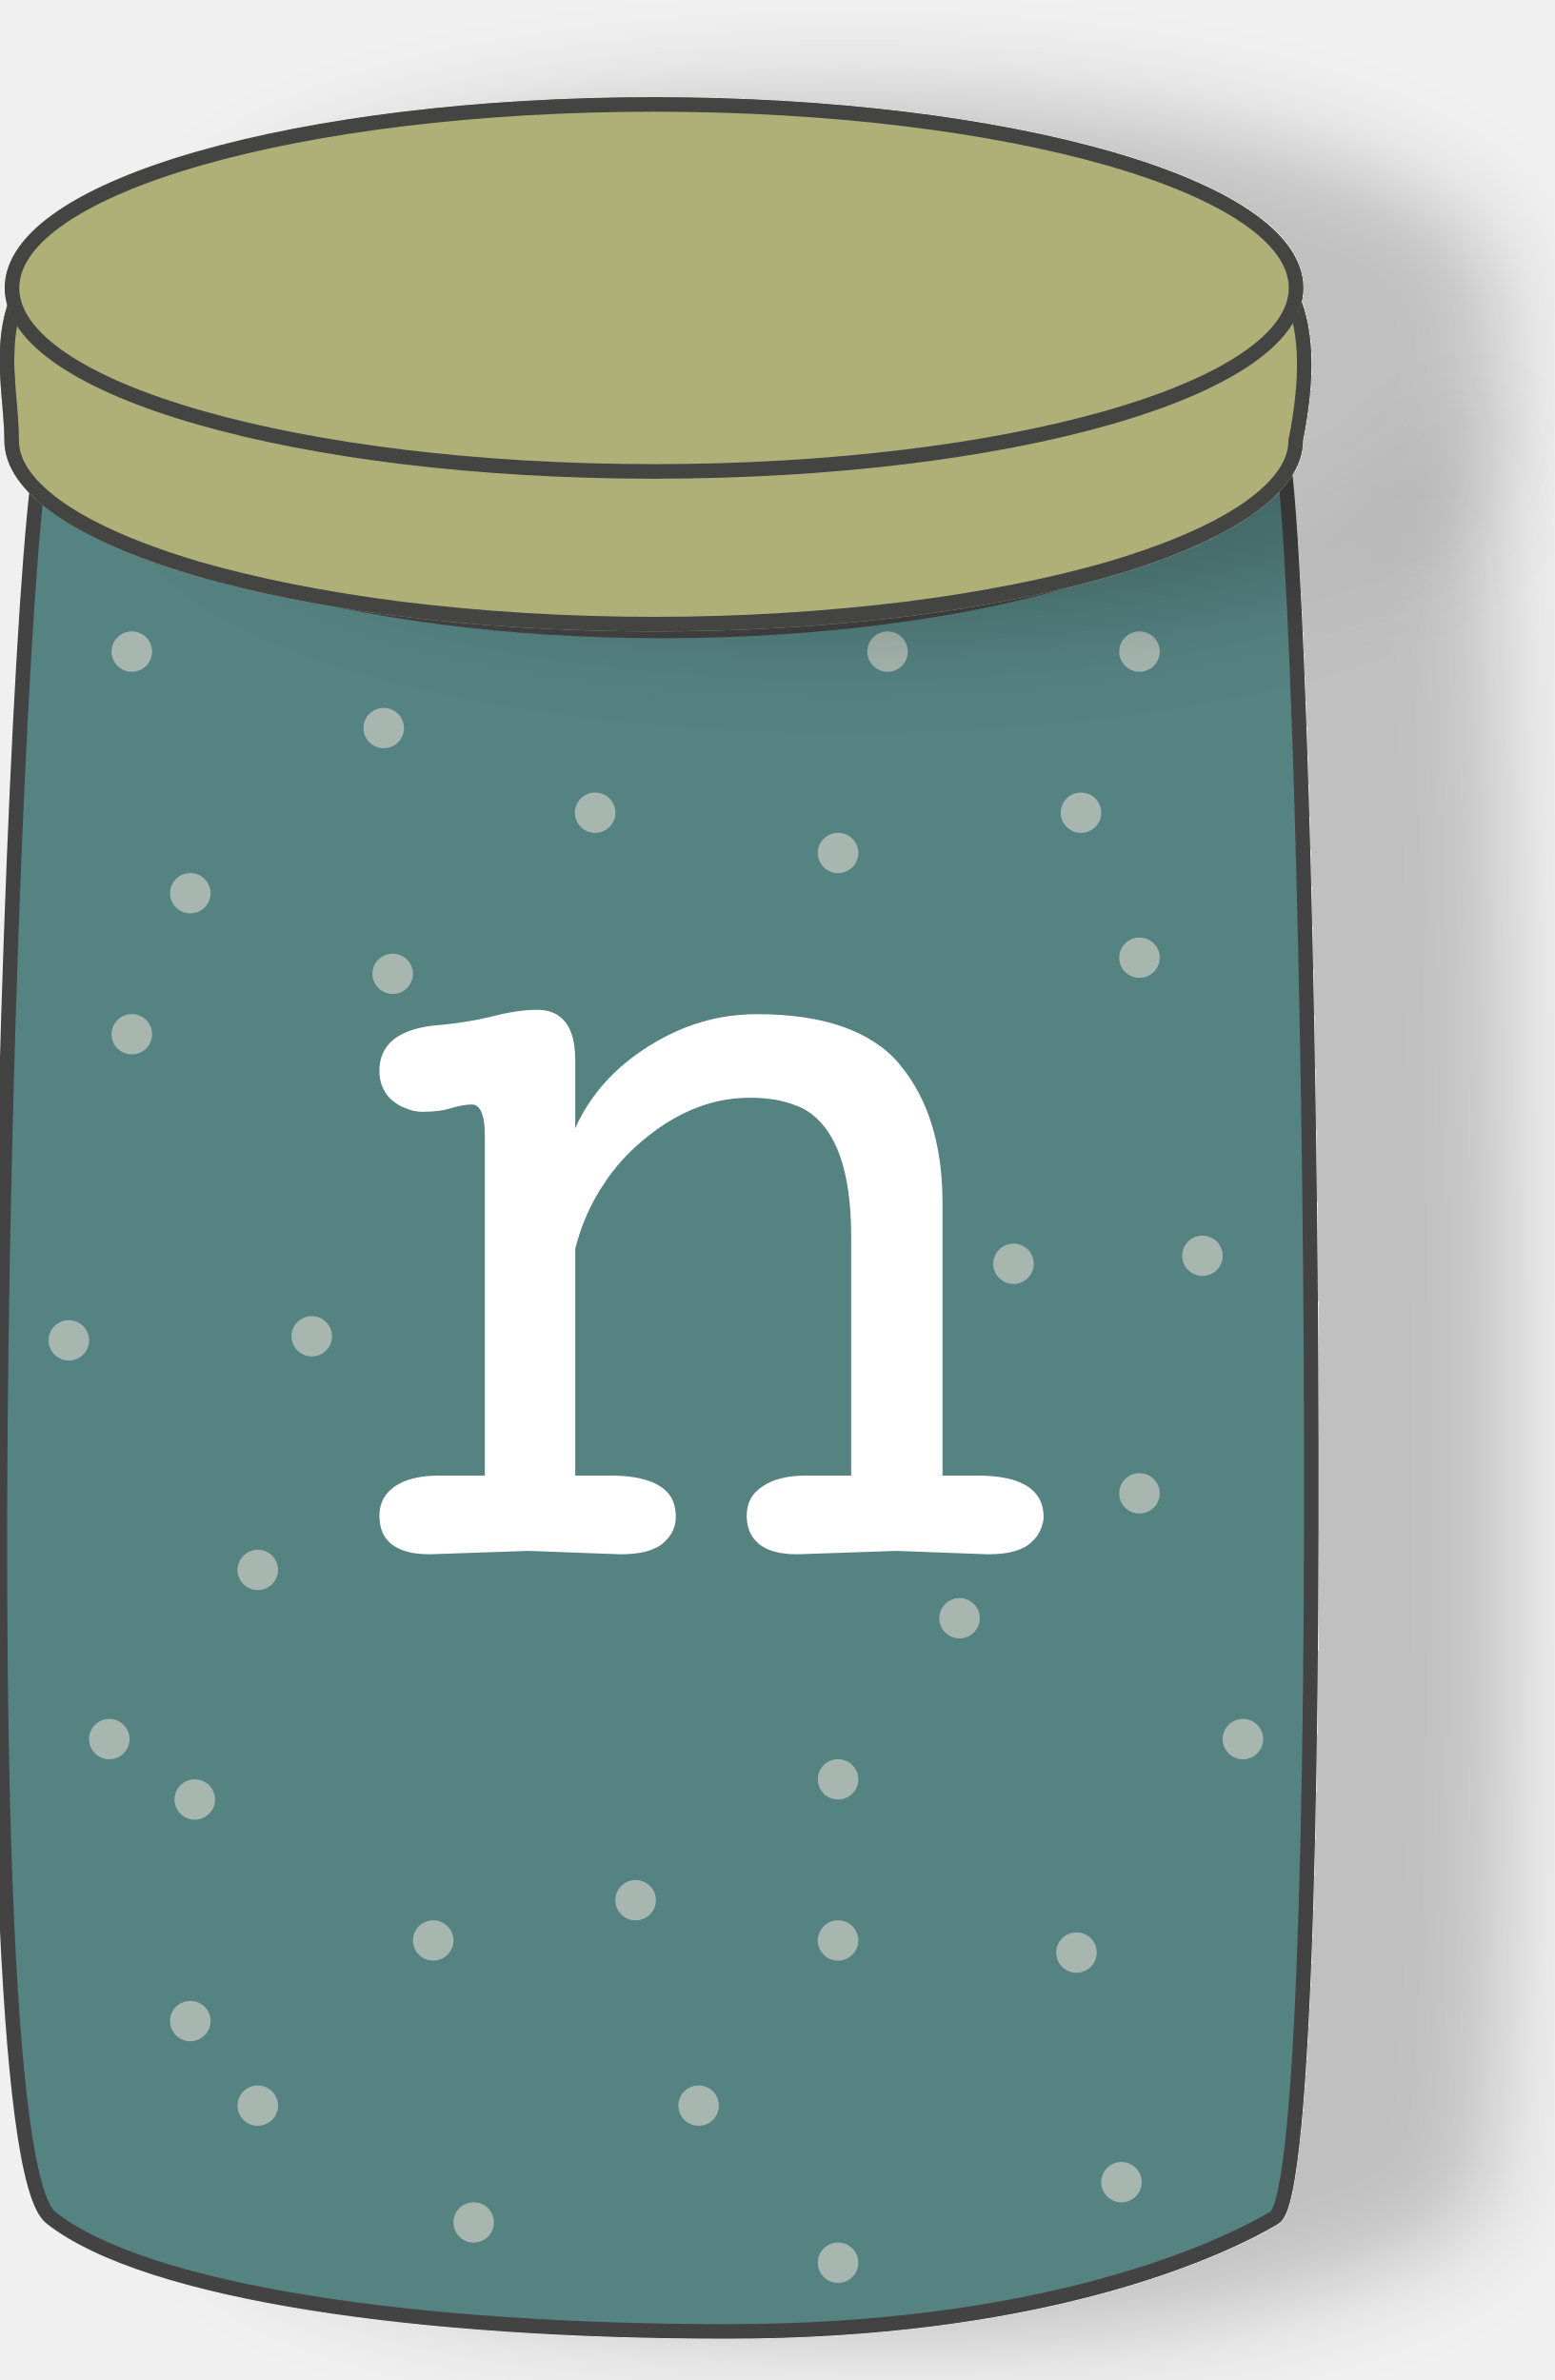
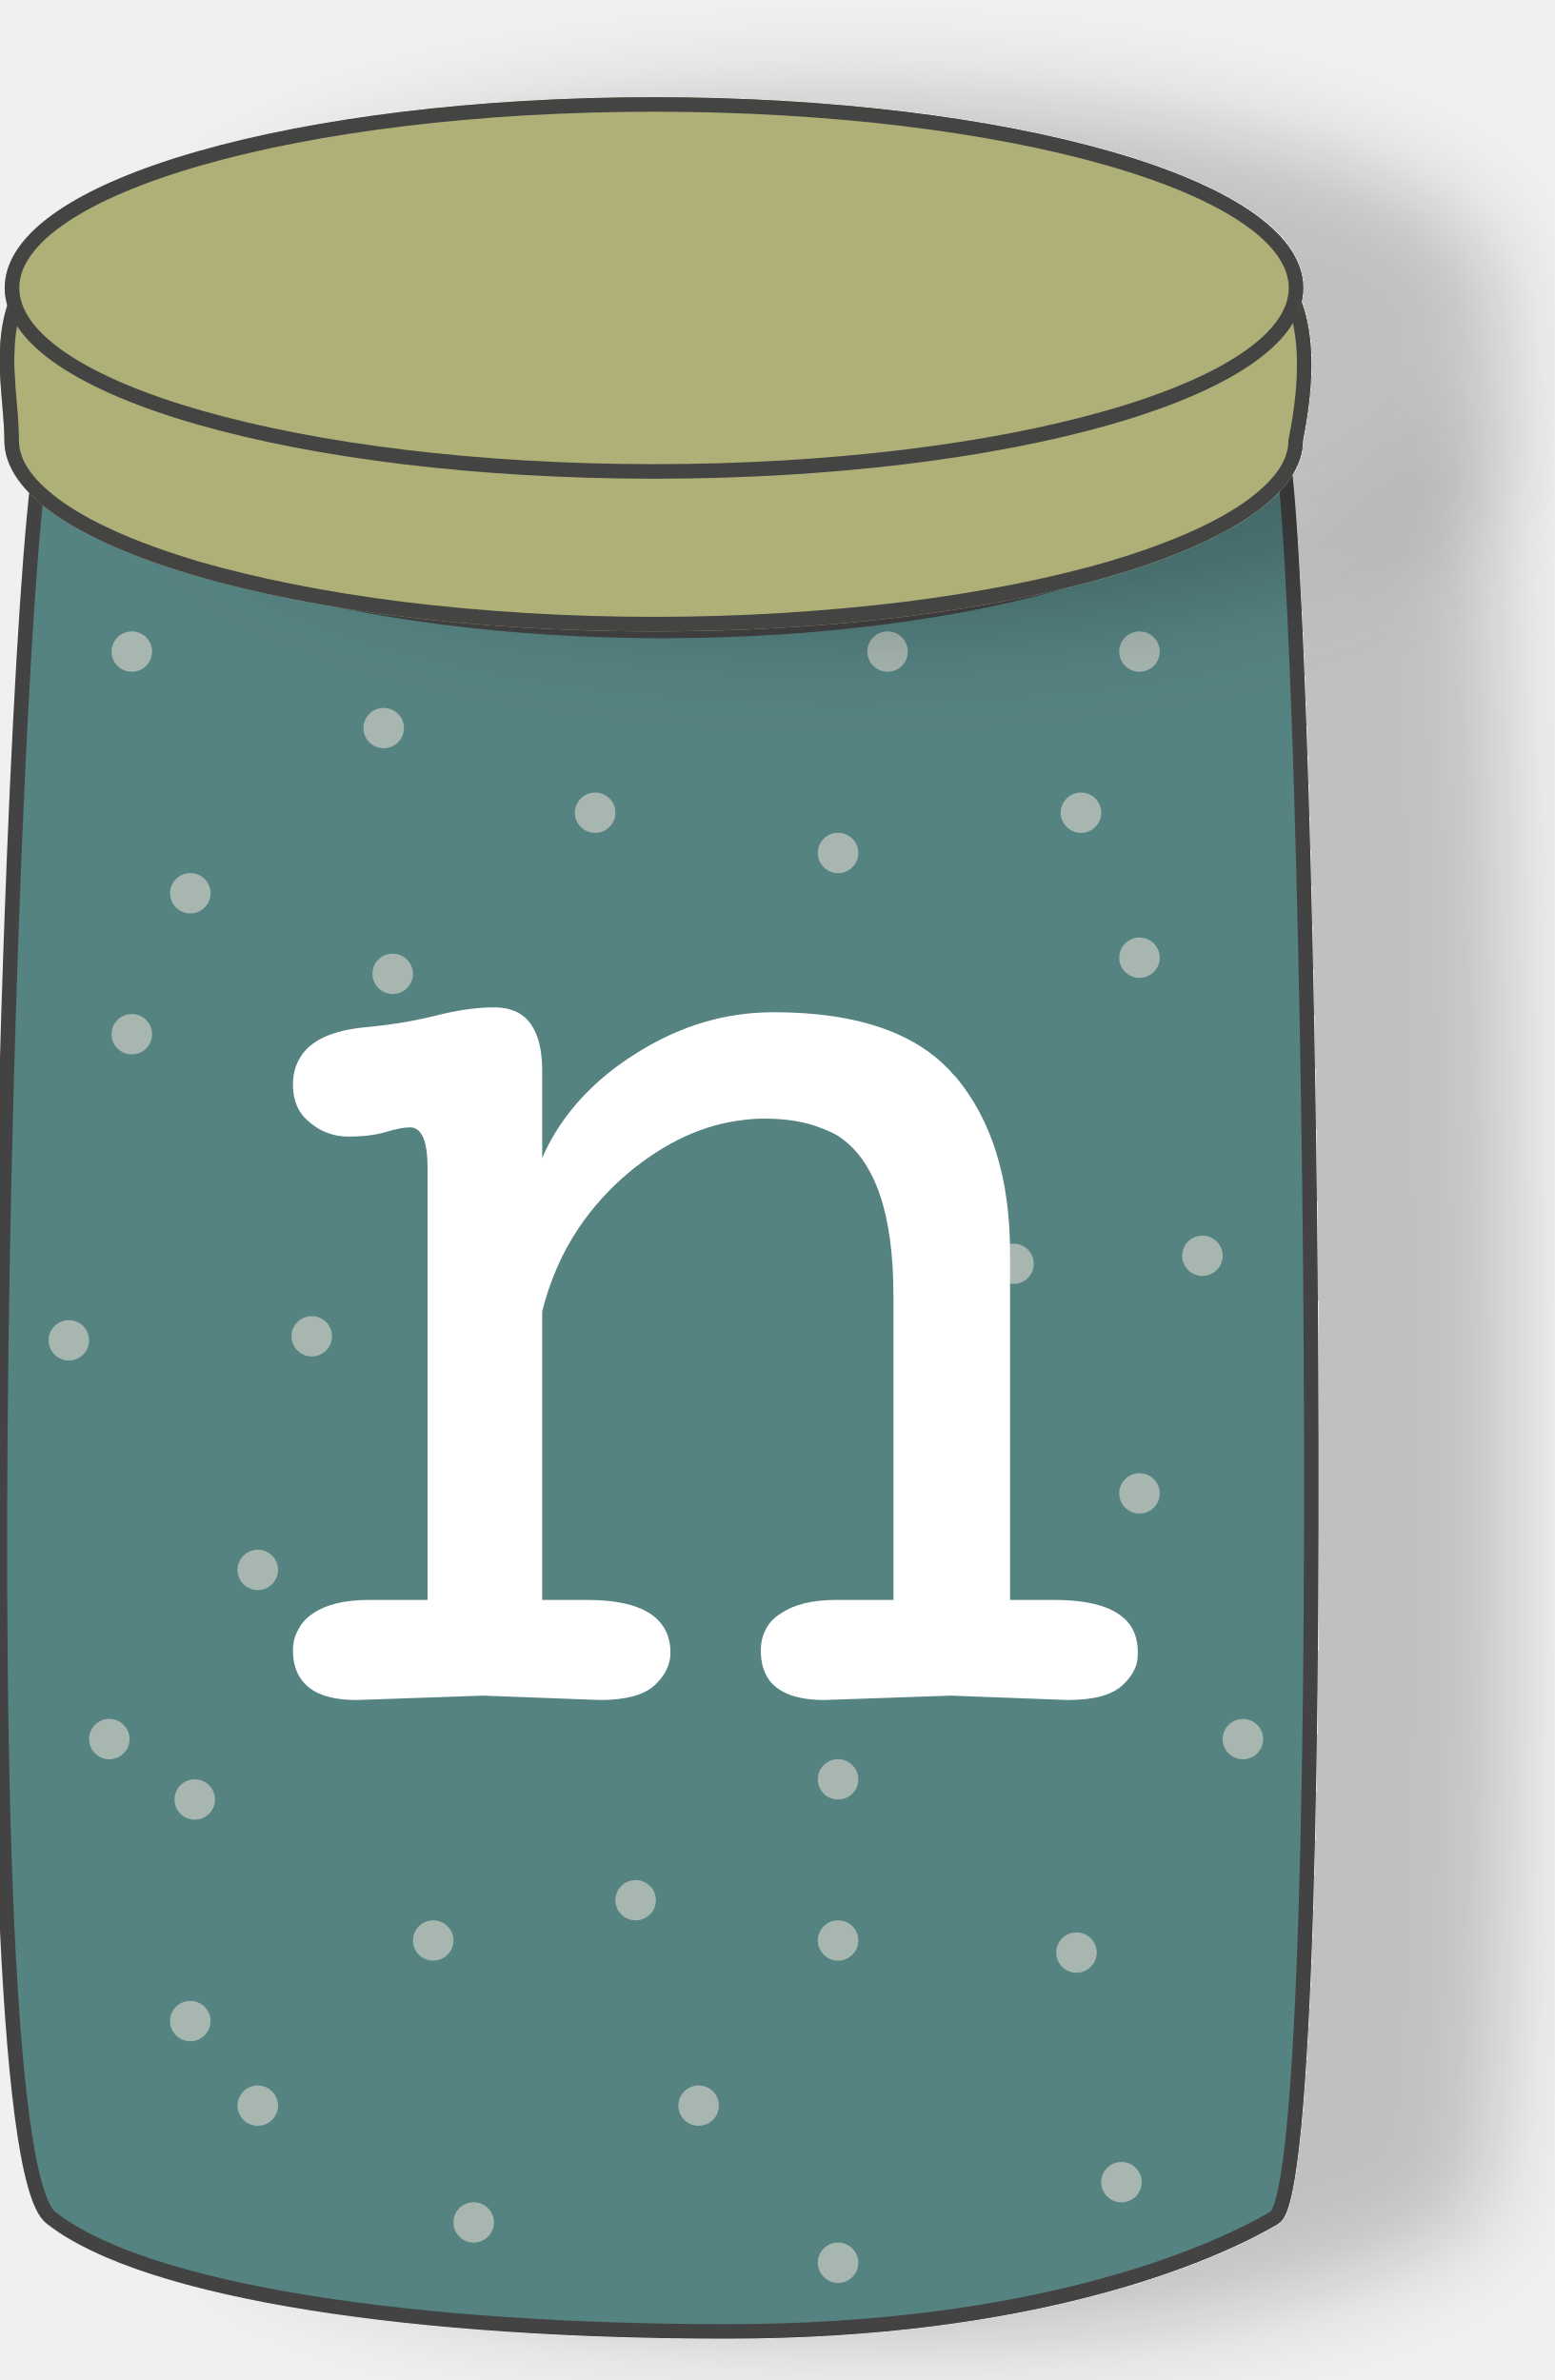
<svg xmlns="http://www.w3.org/2000/svg" width="32" height="49" viewBox="0 0 32 49" fill="none">
  <defs>
    <filter id="filter_71_374_dd" x="-0.152" y="5.85" width="34.303" height="45.3" filterUnits="userSpaceOnUse" color-interpolation-filters="sRGB">
      <feFlood flood-opacity="0" result="BackgroundImageFix" />
      <feColorMatrix in="SourceAlpha" type="matrix" values="0 0 0 0 0 0 0 0 0 0 0 0 0 0 0 0 0 0 127 0" result="hardAlpha" />
      <feOffset dx="4" dy="0" />
      <feGaussianBlur stdDeviation="1" />
      <feComposite in2="hardAlpha" operator="out" k2="-1" k3="1" />
      <feColorMatrix type="matrix" values="0 0 0 0 0 0 0 0 0 0 0 0 0 0 0 0 0 0 0.2 0" />
      <feBlend mode="normal" in2="BackgroundImageFix" result="effect_dropShadow_1" />
      <feBlend mode="normal" in="SourceGraphic" in2="effect_dropShadow_1" result="shape" />
    </filter>
    <filter id="filter_71_409_dd" x="0" y="-1" width="34" height="17" filterUnits="userSpaceOnUse" color-interpolation-filters="sRGB">
      <feFlood flood-opacity="0" result="BackgroundImageFix" />
      <feColorMatrix in="SourceAlpha" type="matrix" values="0 0 0 0 0 0 0 0 0 0 0 0 0 0 0 0 0 0 127 0" result="hardAlpha" />
      <feOffset dx="4" dy="0" />
      <feGaussianBlur stdDeviation="1" />
      <feComposite in2="hardAlpha" operator="out" k2="-1" k3="1" />
      <feColorMatrix type="matrix" values="0 0 0 0 0 0 0 0 0 0 0 0 0 0 0 0 0 0 0.2 0" />
      <feBlend mode="normal" in2="BackgroundImageFix" result="effect_dropShadow_1" />
      <feBlend mode="normal" in="SourceGraphic" in2="effect_dropShadow_1" result="shape" />
    </filter>
    <clipPath id="clip71_373">
-       <rect id="банка9" width="32" height="49" fill="white" fill-opacity="0" />
+       <rect id="bankaN2" width="32" height="49" fill="white" fill-opacity="0" />
    </clipPath>
  </defs>
-   <rect id="банка9" width="32" height="49" fill="#FFFFFF" fill-opacity="0" />
+   <rect id="bankaN2" width="32" height="49" fill="#FFFFFF" fill-opacity="0" />
  <g clip-path="url(#clip71_373)">
    <g filter="url(#filter_71_374_dd)">
      <path id="Прямоугольник 32" d="M1.05 9.1C1.71 11.43 7.34 12.99 13.64 12.99C19.93 12.99 25.57 11.43 26.23 9.1C26.89 6.77 27.55 44.88 26.23 45.66C24.91 46.44 21.26 48 14.97 48C8.67 48 3.04 47.22 1.05 45.66C-0.94 44.11 0.38 6.77 1.05 9.1Z" fill="#558382" fill-opacity="1" fill-rule="evenodd" />
      <path id="Прямоугольник 32" d="M26.23 45.66C24.91 46.44 21.26 48 14.97 48C8.67 48 3.04 47.22 1.05 45.66C-0.94 44.11 0.38 6.77 1.05 9.1C1.71 11.43 7.34 12.99 13.64 12.99C19.93 12.99 25.57 11.43 26.23 9.1C26.89 6.77 27.55 44.88 26.23 45.66Z" stroke="#444343" stroke-opacity="1" stroke-width="0.3" />
    </g>
    <ellipse id="Эллипс 15" cx="5.306" cy="43.351" rx="0.417" ry="0.415" fill="#A7B7B0" fill-opacity="1" />
    <ellipse id="Эллипс 15" cx="19.75" cy="33.317" rx="0.417" ry="0.415" fill="#A7B7B0" fill-opacity="1" />
    <ellipse id="Эллипс 15" cx="22.157" cy="40.2" rx="0.417" ry="0.415" fill="#A7B7B0" fill-opacity="1" />
    <ellipse id="Эллипс 15" cx="14.38" cy="43.351" rx="0.417" ry="0.415" fill="#A7B7B0" fill-opacity="1" />
    <ellipse id="Эллипс 15" cx="4.009" cy="37.049" rx="0.417" ry="0.415" fill="#A7B7B0" fill-opacity="1" />
    <ellipse id="Эллипс 15" cx="23.454" cy="30.746" rx="0.417" ry="0.415" fill="#A7B7B0" fill-opacity="1" />
    <ellipse id="Эллипс 15" cx="20.861" cy="26.019" rx="0.417" ry="0.415" fill="#A7B7B0" fill-opacity="1" />
    <ellipse id="Эллипс 15" cx="18.917" cy="29.171" rx="0.417" ry="0.415" fill="#A7B7B0" fill-opacity="1" />
    <ellipse id="Эллипс 15" cx="1.417" cy="27.595" rx="0.417" ry="0.415" fill="#A7B7B0" fill-opacity="1" />
    <ellipse id="Эллипс 15" cx="2.713" cy="21.293" rx="0.417" ry="0.415" fill="#A7B7B0" fill-opacity="1" />
    <ellipse id="Эллипс 15" cx="17.25" cy="36.634" rx="0.417" ry="0.415" fill="#A7B7B0" fill-opacity="1" />
    <ellipse id="Эллипс 15" cx="5.306" cy="32.322" rx="0.417" ry="0.415" fill="#A7B7B0" fill-opacity="1" />
    <ellipse id="Эллипс 15" cx="23.454" cy="19.717" rx="0.417" ry="0.415" fill="#A7B7B0" fill-opacity="1" />
    <ellipse id="Эллипс 15" cx="23.454" cy="13.415" rx="0.417" ry="0.415" fill="#A7B7B0" fill-opacity="1" />
    <ellipse id="Эллипс 15" cx="18.269" cy="13.415" rx="0.417" ry="0.415" fill="#A7B7B0" fill-opacity="1" />
    <ellipse id="Эллипс 15" cx="12.25" cy="16.732" rx="0.417" ry="0.415" fill="#A7B7B0" fill-opacity="1" />
    <ellipse id="Эллипс 15" cx="7.898" cy="14.99" rx="0.417" ry="0.415" fill="#A7B7B0" fill-opacity="1" />
    <ellipse id="Эллипс 15" cx="2.713" cy="13.415" rx="0.417" ry="0.415" fill="#A7B7B0" fill-opacity="1" />
    <ellipse id="Эллипс 15" cx="13.083" cy="39.122" rx="0.417" ry="0.415" fill="#A7B7B0" fill-opacity="1" />
    <ellipse id="Эллипс 15" cx="9.75" cy="45.756" rx="0.417" ry="0.415" fill="#A7B7B0" fill-opacity="1" />
    <ellipse id="Эллипс 15" cx="17.25" cy="46.585" rx="0.417" ry="0.415" fill="#A7B7B0" fill-opacity="1" />
    <ellipse id="Эллипс 15" cx="23.083" cy="44.927" rx="0.417" ry="0.415" fill="#A7B7B0" fill-opacity="1" />
    <ellipse id="Эллипс 15" cx="8.917" cy="39.951" rx="0.417" ry="0.415" fill="#A7B7B0" fill-opacity="1" />
    <ellipse id="Эллипс 15" cx="17.25" cy="39.951" rx="0.417" ry="0.415" fill="#A7B7B0" fill-opacity="1" />
    <ellipse id="Эллипс 15" cx="25.583" cy="35.805" rx="0.417" ry="0.415" fill="#A7B7B0" fill-opacity="1" />
    <ellipse id="Эллипс 15" cx="24.75" cy="25.854" rx="0.417" ry="0.415" fill="#A7B7B0" fill-opacity="1" />
    <ellipse id="Эллипс 15" cx="8.083" cy="20.049" rx="0.417" ry="0.415" fill="#A7B7B0" fill-opacity="1" />
    <ellipse id="Эллипс 15" cx="2.25" cy="35.805" rx="0.417" ry="0.415" fill="#A7B7B0" fill-opacity="1" />
    <ellipse id="Эллипс 15" cx="3.917" cy="41.61" rx="0.417" ry="0.415" fill="#A7B7B0" fill-opacity="1" />
    <ellipse id="Эллипс 15" cx="6.417" cy="27.512" rx="0.417" ry="0.415" fill="#A7B7B0" fill-opacity="1" />
    <ellipse id="Эллипс 15" cx="3.917" cy="18.39" rx="0.417" ry="0.415" fill="#A7B7B0" fill-opacity="1" />
    <ellipse id="Эллипс 15" cx="22.25" cy="16.732" rx="0.417" ry="0.415" fill="#A7B7B0" fill-opacity="1" />
    <ellipse id="Эллипс 15" cx="17.25" cy="17.561" rx="0.417" ry="0.415" fill="#A7B7B0" fill-opacity="1" />
    <g filter="url(#filter_71_409_dd)">
      <path id="Эллипс 14" d="M0.09 9.07C0.09 7.67 -0.81 5.05 2.91 4.35C4.98 3.96 10.81 5.14 13.46 5.14C20.84 5.14 28.23 2 26.82 9.07C26.82 11.24 20.84 13 13.46 13C6.08 13 0.09 11.24 0.09 9.07Z" fill="#AEB078" fill-opacity="1" fill-rule="evenodd" />
      <path id="Эллипс 14" d="M26.82 9.07C26.82 11.24 20.84 13 13.46 13C6.08 13 0.09 11.24 0.09 9.07C0.09 8.85 0.07 8.61 0.05 8.36C-0.08 6.92 -0.25 4.94 2.91 4.35C4.12 4.12 6.62 4.43 9.01 4.73C10.71 4.94 12.36 5.14 13.46 5.14C15.33 5.14 17.2 4.94 18.92 4.75C24.02 4.2 27.87 3.79 26.82 9.07ZM26.52 9.04L26.52 9.07L26.52 9.07C26.52 9.5 26.21 9.92 25.6 10.35C24.95 10.8 24.02 11.2 22.82 11.56C21.61 11.91 20.2 12.19 18.62 12.39C16.98 12.59 15.26 12.7 13.46 12.7C11.66 12.7 9.93 12.59 8.29 12.39C6.71 12.19 5.31 11.91 4.09 11.56C2.89 11.2 1.96 10.8 1.31 10.35C0.7 9.92 0.39 9.5 0.39 9.07L0.39 9.07C0.39 8.92 0.38 8.67 0.35 8.33C0.33 8.09 0.31 7.91 0.31 7.78C0.29 7.57 0.29 7.39 0.3 7.22C0.31 6.81 0.39 6.46 0.52 6.16C0.56 6.08 0.6 6 0.65 5.92C0.8 5.67 1.01 5.45 1.28 5.27C1.7 4.99 2.26 4.78 2.96 4.65C3.47 4.55 4.32 4.55 5.49 4.64C5.97 4.68 6.53 4.74 7.18 4.81C7.58 4.85 8.17 4.93 8.97 5.02C10.1 5.16 10.92 5.26 11.43 5.31C12.28 5.4 12.96 5.44 13.46 5.44C14.29 5.44 15.23 5.4 16.27 5.31C16.88 5.26 17.78 5.18 18.95 5.05C19.79 4.96 20.4 4.9 20.79 4.86C21.44 4.8 22 4.77 22.46 4.75C23.59 4.71 24.46 4.8 25.08 5.01C25.42 5.12 25.71 5.27 25.93 5.46C26 5.52 26.07 5.59 26.13 5.66C26.27 5.82 26.38 6 26.47 6.2C26.75 6.86 26.77 7.8 26.53 9.01L26.52 9.04Z" fill="#444443" fill-opacity="1" fill-rule="evenodd" />
      <ellipse id="Эллипс 14" cx="13.462" cy="5.928" rx="13.365" ry="3.928" fill="#AEB078" fill-opacity="1" />
      <ellipse id="Эллипс 14" cx="13.462" cy="5.928" rx="13.215" ry="3.778" stroke="#444443" stroke-opacity="1" stroke-width="0.3" />
    </g>
-     <path id="n" d="M7.95 31.68Q8.2 32 8.84 32L10.88 31.93L12.77 32Q13.4 32 13.66 31.76Q13.84 31.6 13.89 31.4Q13.91 31.32 13.91 31.23Q13.91 30.99 13.81 30.82Q13.53 30.38 12.56 30.38L11.84 30.38L11.84 25.71Q12.03 24.96 12.44 24.36Q12.76 23.87 13.23 23.48Q14.12 22.73 15.09 22.62Q15.26 22.6 15.43 22.6Q15.99 22.6 16.38 22.76Q16.5 22.8 16.61 22.87Q17.52 23.45 17.52 25.46L17.52 30.38L16.59 30.38Q16.02 30.38 15.7 30.6Q15.53 30.71 15.45 30.86Q15.37 31.01 15.37 31.2Q15.37 31.5 15.52 31.68Q15.76 32 16.41 32L18.45 31.93L20.34 32Q20.96 32 21.22 31.76Q21.4 31.6 21.45 31.4Q21.48 31.32 21.48 31.23Q21.48 30.99 21.37 30.82Q21.09 30.38 20.12 30.38L19.4 30.38L19.4 24.77Q19.4 22.98 18.53 21.93Q18.51 21.91 18.5 21.89Q17.62 20.88 15.58 20.88Q15.22 20.88 14.87 20.94Q14.08 21.08 13.35 21.54Q12.54 22.05 12.08 22.78Q11.94 23 11.84 23.23L11.84 21.82Q11.84 21.17 11.52 20.93Q11.34 20.79 11.06 20.79Q10.65 20.79 10.12 20.93Q9.58 21.06 8.97 21.11Q8.17 21.19 7.92 21.61Q7.81 21.79 7.81 22.05Q7.81 22.29 7.92 22.47Q7.98 22.58 8.08 22.66Q8.21 22.77 8.36 22.82Q8.52 22.89 8.7 22.89Q9.06 22.89 9.3 22.81Q9.55 22.74 9.7 22.74Q9.75 22.74 9.78 22.75Q9.98 22.84 9.98 23.38L9.98 30.38L9.03 30.38Q8.46 30.38 8.13 30.6Q7.97 30.71 7.89 30.86Q7.81 31.01 7.81 31.2Q7.81 31.5 7.95 31.68Z" fill="#FFFFFF" fill-opacity="1" fill-rule="evenodd" />
+     <path id="n" d="M6.22 34.6Q6.52 35 7.35 35L9.94 34.91L12.35 35Q13.14 35 13.47 34.7Q13.7 34.49 13.77 34.24Q13.8 34.14 13.8 34.02Q13.8 33.72 13.66 33.5Q13.31 32.94 12.08 32.94L11.16 32.94L11.16 27Q11.4 26.04 11.92 25.27Q12.34 24.65 12.93 24.15Q14.07 23.2 15.29 23.06Q15.51 23.03 15.73 23.03Q16.44 23.03 16.94 23.24Q17.1 23.3 17.24 23.38Q18.39 24.12 18.39 26.68L18.39 32.94L17.2 32.94Q16.48 32.94 16.07 33.22Q15.86 33.35 15.76 33.55Q15.66 33.74 15.66 33.98Q15.66 34.36 15.84 34.6Q16.15 35 16.97 35L19.57 34.91L21.98 35Q22.77 35 23.1 34.7Q23.33 34.49 23.4 34.24Q23.42 34.14 23.42 34.02Q23.42 33.72 23.29 33.5Q22.94 32.94 21.7 32.94L20.79 32.94L20.79 25.79Q20.79 23.52 19.68 22.18Q19.66 22.16 19.63 22.13Q18.52 20.84 15.92 20.84Q15.46 20.84 15.02 20.92Q14.02 21.1 13.09 21.69Q12.05 22.34 11.46 23.27Q11.29 23.54 11.16 23.84L11.16 22.05Q11.16 21.22 10.76 20.91Q10.53 20.74 10.16 20.74Q9.64 20.74 8.97 20.91Q8.29 21.08 7.51 21.15Q6.49 21.25 6.18 21.77Q6.03 22.01 6.03 22.33Q6.03 22.65 6.17 22.88Q6.25 23.01 6.38 23.11Q6.54 23.25 6.73 23.32Q6.93 23.4 7.17 23.4Q7.62 23.4 7.93 23.31Q8.25 23.21 8.44 23.21Q8.5 23.21 8.54 23.23Q8.8 23.34 8.8 24.03L8.8 32.94L7.58 32.94Q6.85 32.94 6.44 33.22Q6.24 33.35 6.14 33.55Q6.03 33.74 6.03 33.98Q6.03 34.36 6.22 34.6Z" fill="#FFFFFF" fill-opacity="1" fill-rule="evenodd" />
  </g>
</svg>
